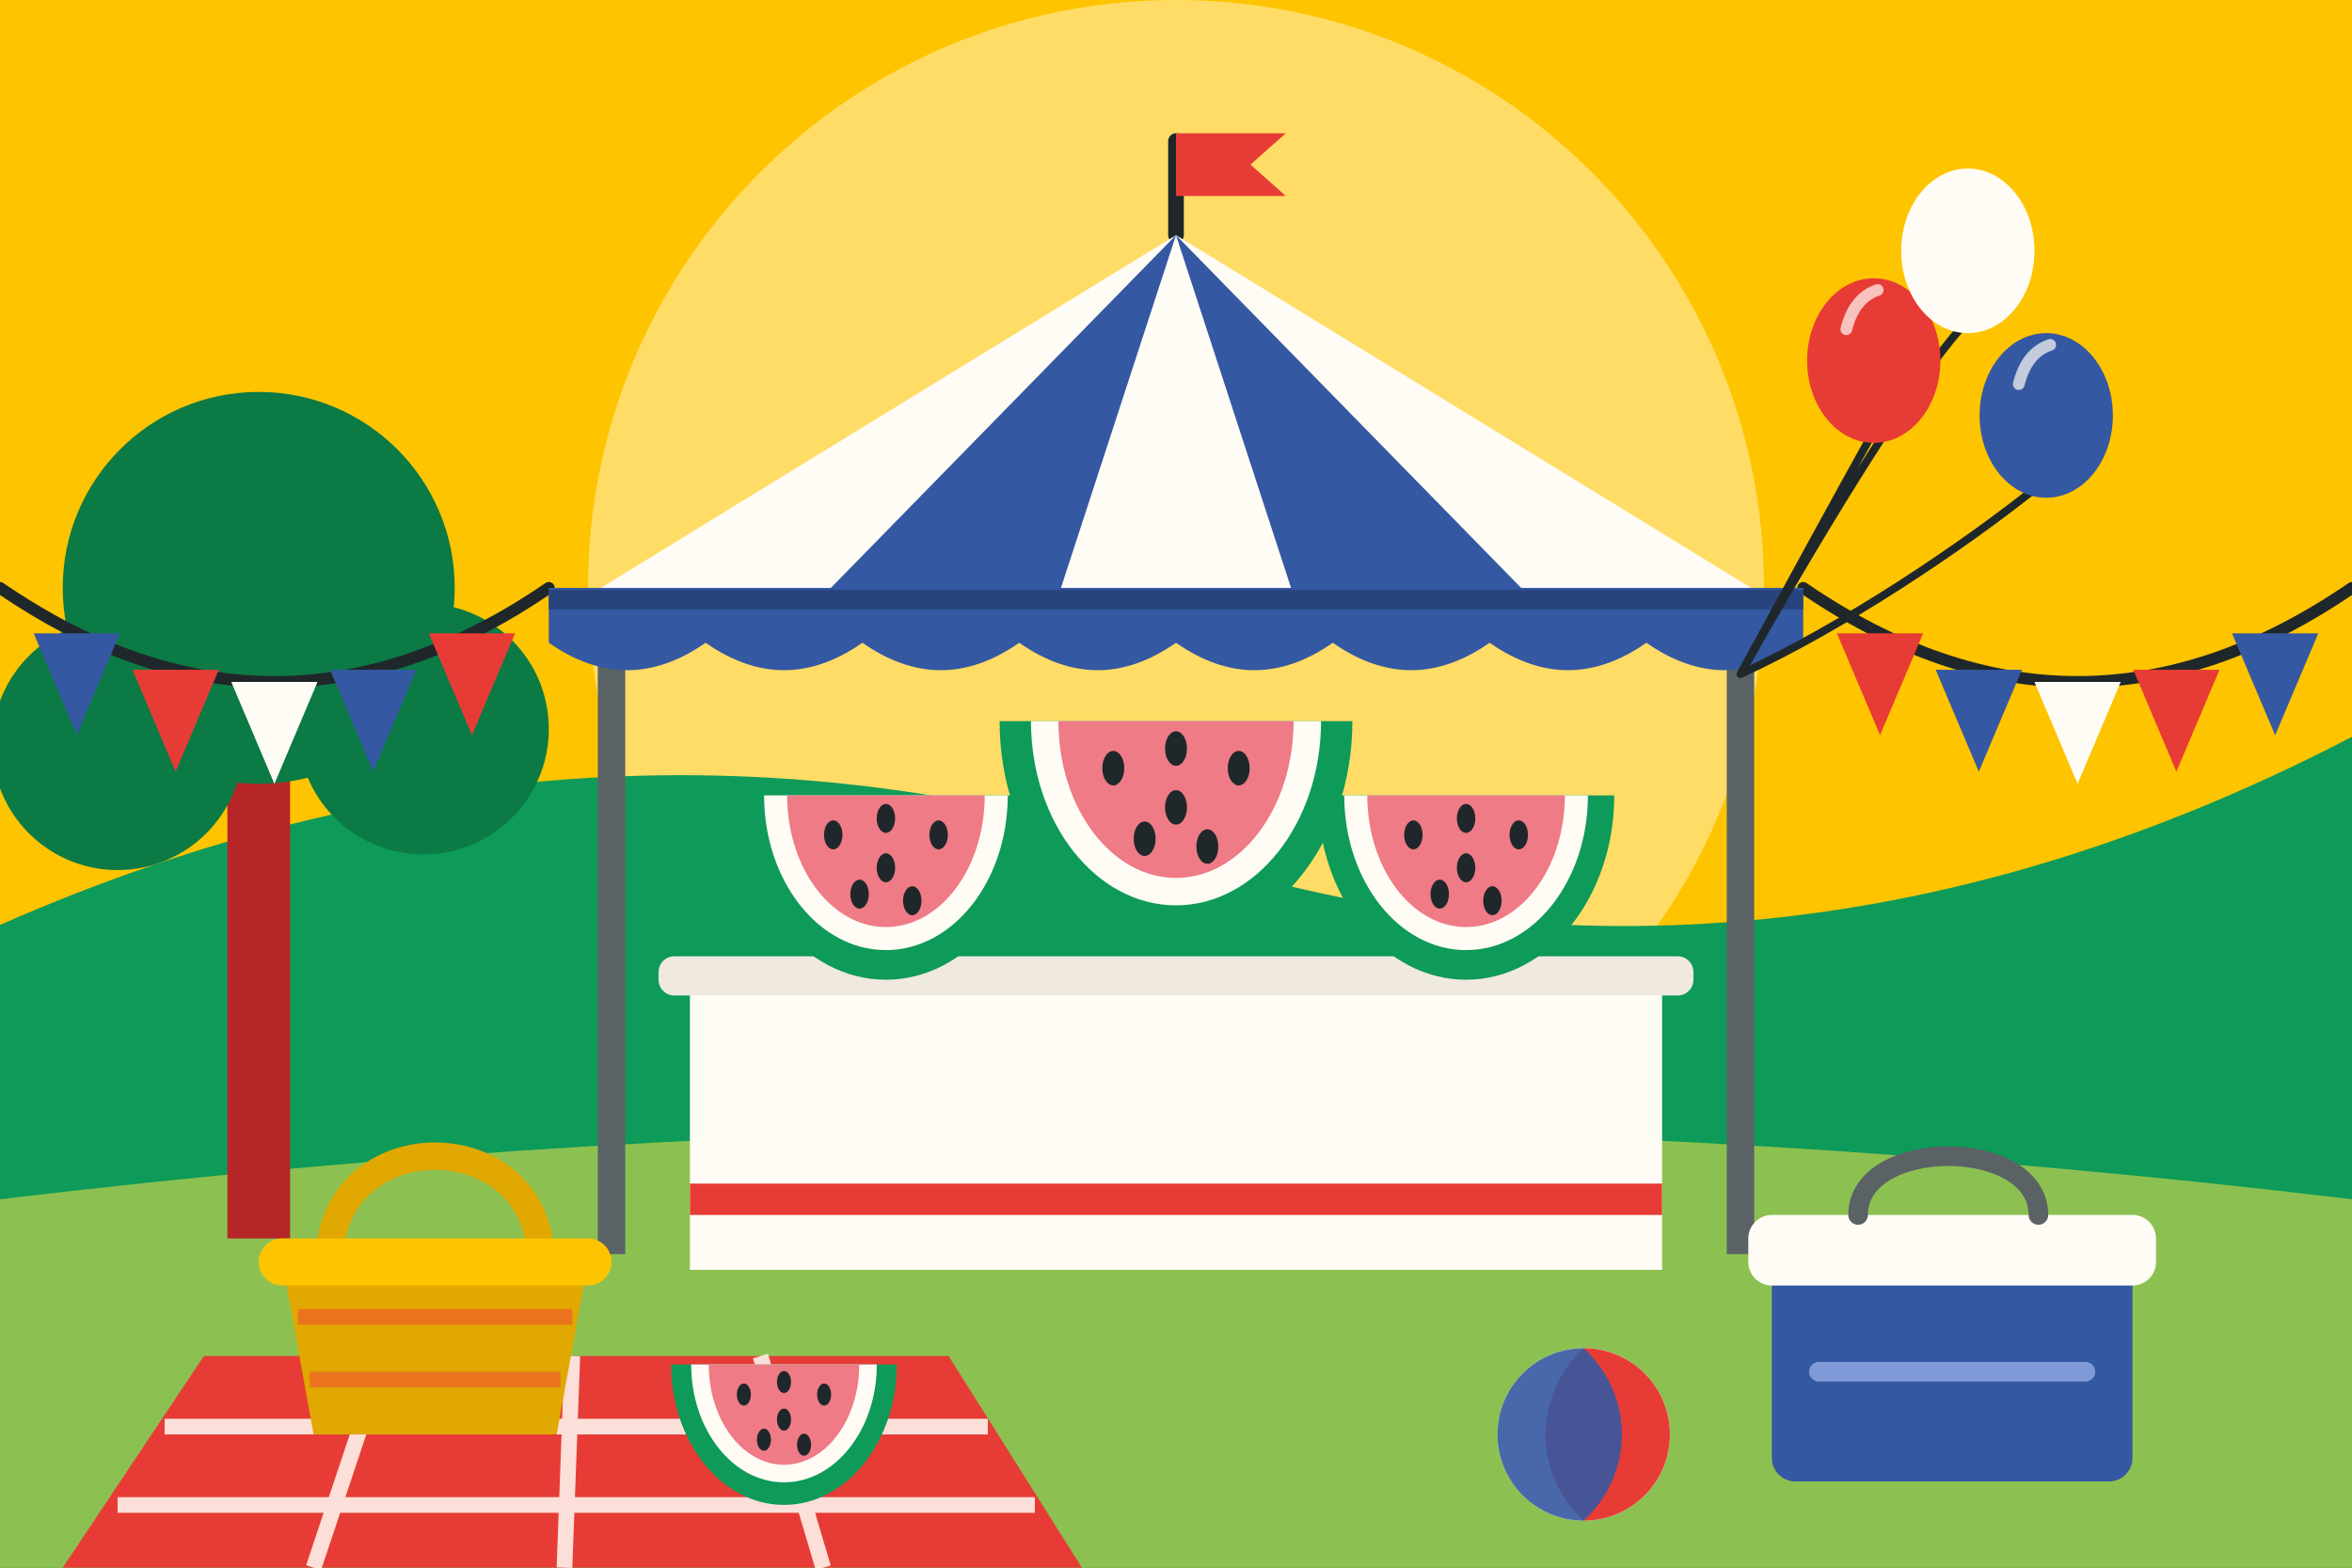
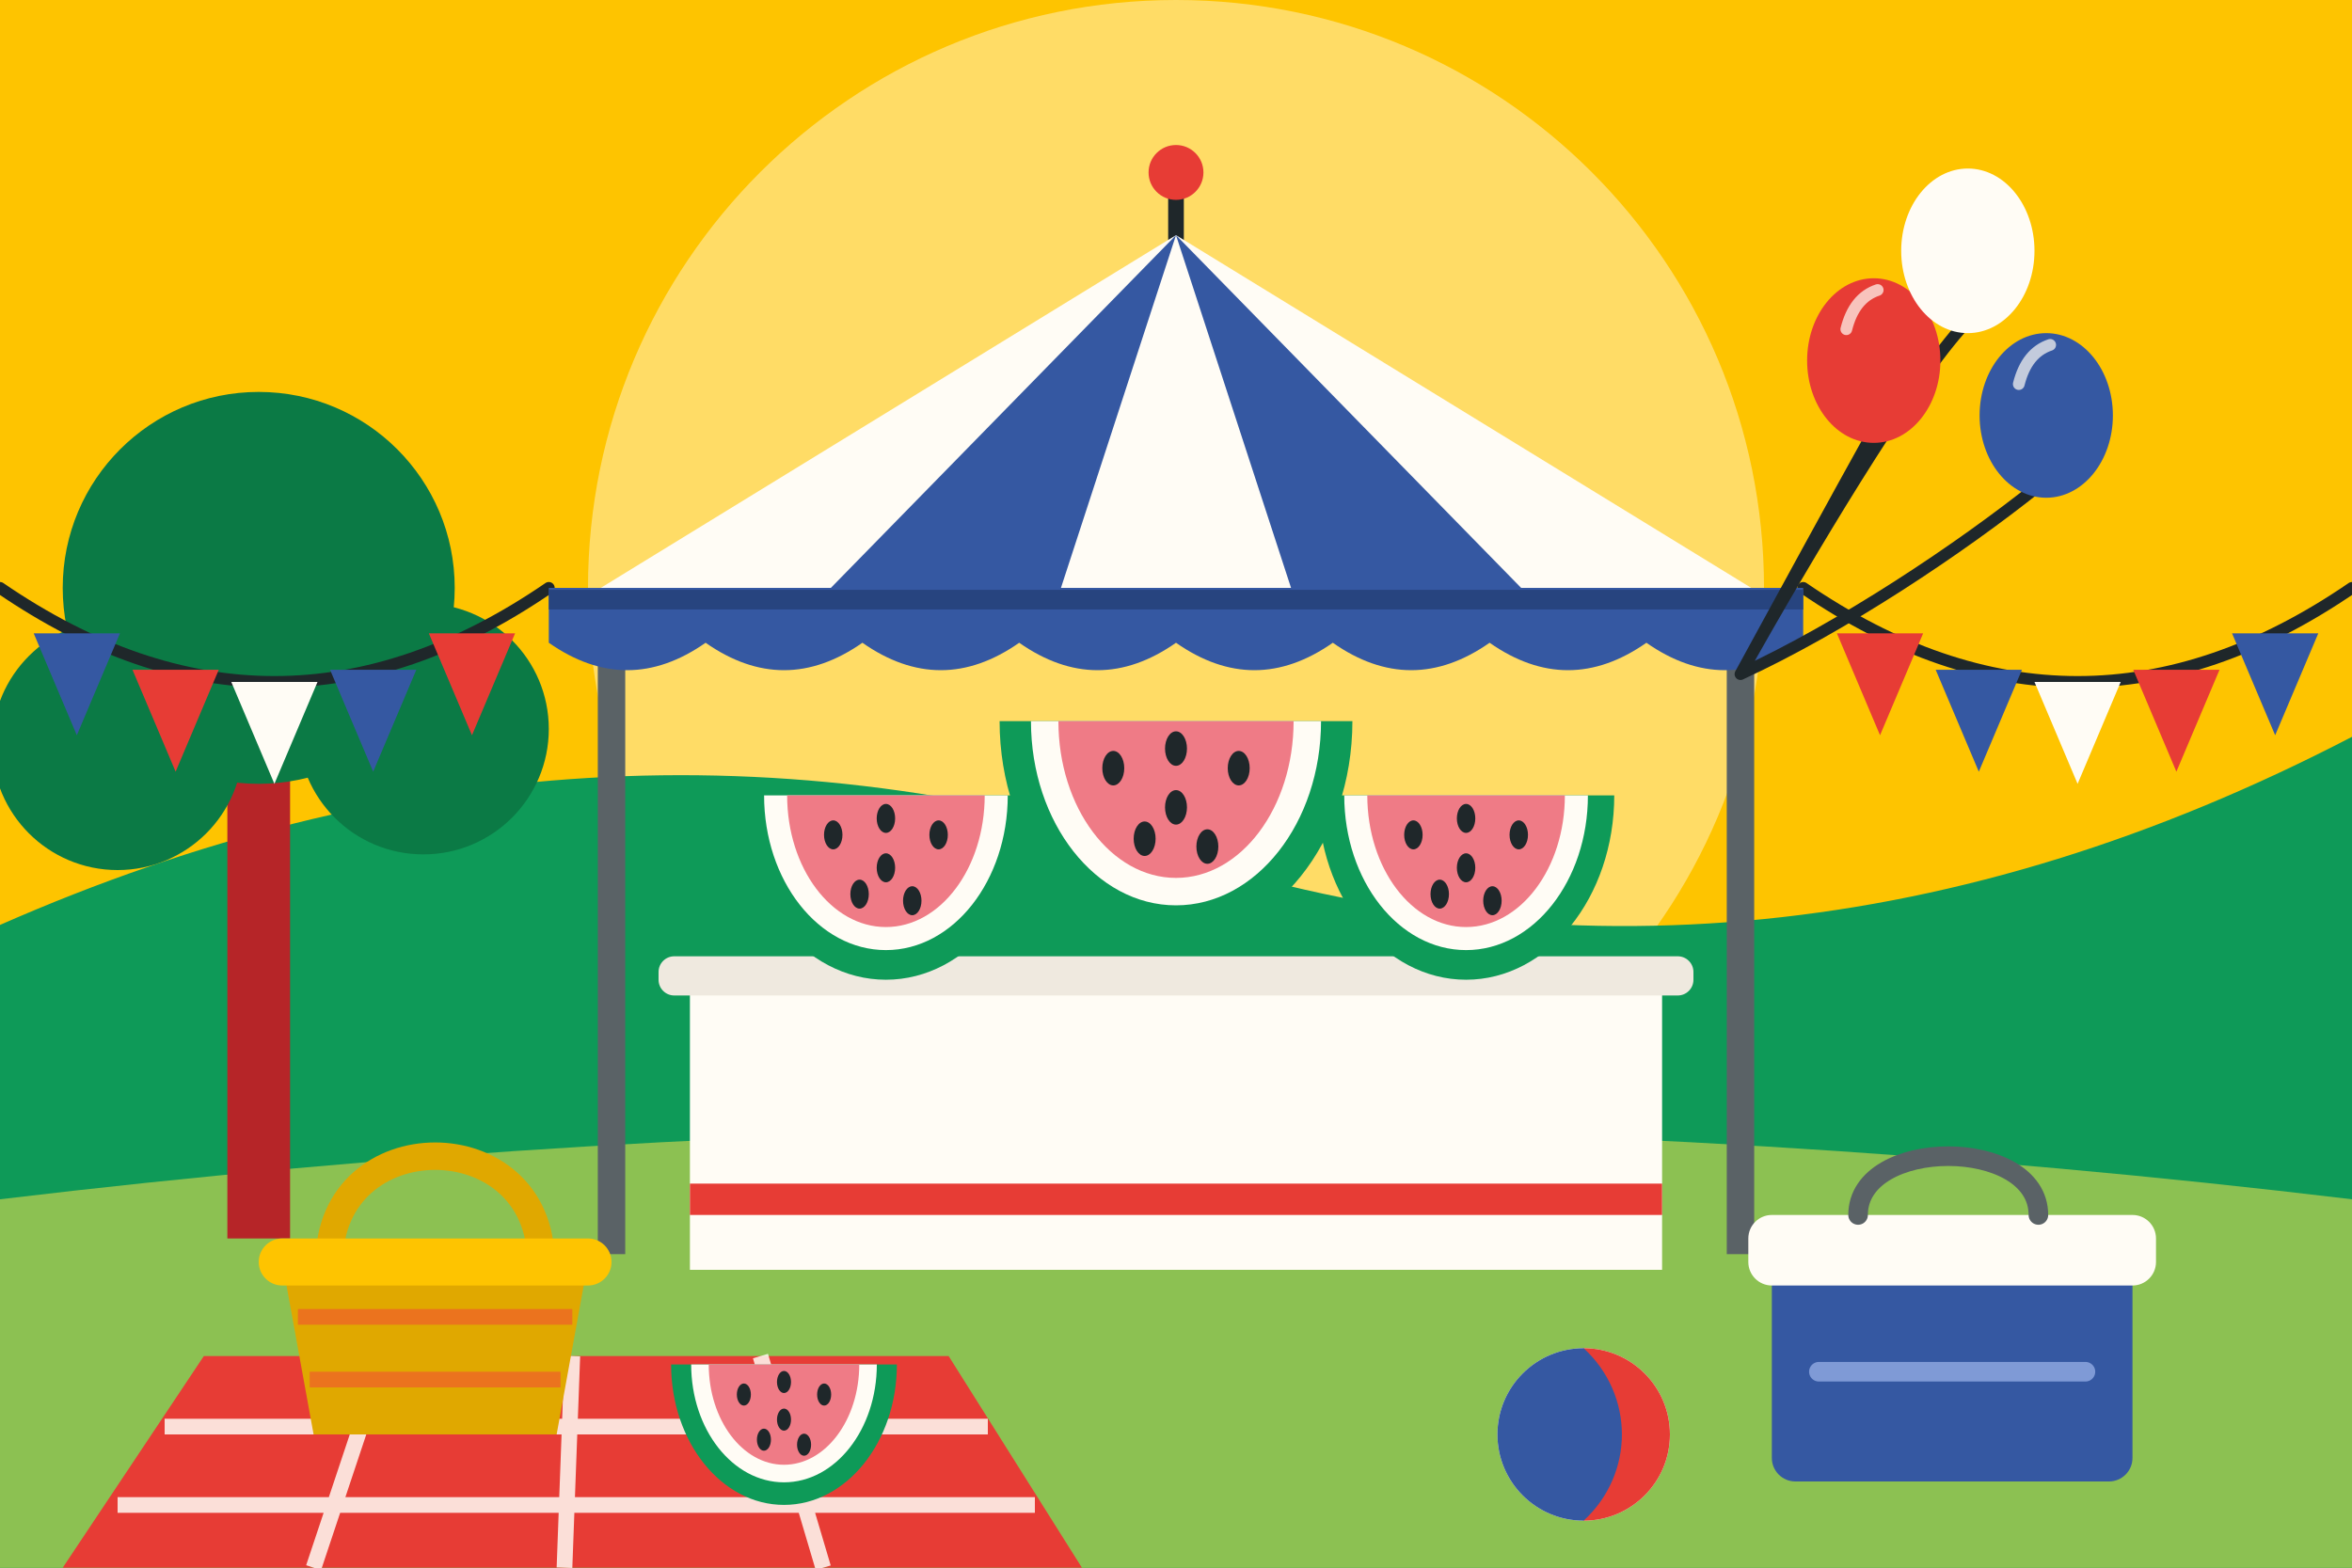
<svg xmlns="http://www.w3.org/2000/svg" viewBox="0 0 600 400">
  <rect x="0" y="0" width="600" height="400" fill="#fec400" />
  <circle cx="300" cy="150" r="150" fill="#ffdc66" />
  <path d="M0 236q150-66 300-18t300-30v212H0z" fill="#0e9a58" />
  <path d="M0 306q300-36 600 0v94H0z" fill="#8cc152" />
  <rect x="58" y="190" width="16" height="126" fill="#b62528" />
  <path d="M16 150a50 50 0 1 0 100 0a50 50 0 1 0 -100 0z" fill="#0b7a45" />
  <path d="M76 186a32 32 0 1 0 64 0a32 32 0 1 0 -64 0zM-2 190a32 32 0 1 0 64 0a32 32 0 1 0 -64 0z" fill="#0b7a45" />
  <path d="M140 150Q70 198 0 150M460 150Q530 198 600 150" fill="none" stroke="#1f272a" stroke-width="3" stroke-linecap="round" stroke-linejoin="round" />
-   <path d="M-11 0h22l-11 26z" fill="#e73c35" transform="translate(120.4 161.6)" />
-   <path d="M-11 0h22l-11 26z" fill="#e73c35" transform="translate(479.6 161.6)" />
-   <path d="M-11 0h22l-11 26z" fill="#3558a2" transform="translate(95.2 170.9)" />
-   <path d="M-11 0h22l-11 26z" fill="#3558a2" transform="translate(504.8 170.9)" />
-   <path d="M-11 0h22l-11 26z" fill="#fffcf5" transform="translate(70 174)" />
-   <path d="M-11 0h22l-11 26z" fill="#fffcf5" transform="translate(530 174)" />
-   <path d="M-11 0h22l-11 26z" fill="#e73c35" transform="translate(44.8 170.9)" />
-   <path d="M-11 0h22l-11 26z" fill="#e73c35" transform="translate(555.2 170.9)" />
-   <path d="M-11 0h22l-11 26z" fill="#3558a2" transform="translate(19.6 161.6)" />
-   <path d="M-11 0h22l-11 26z" fill="#3558a2" transform="translate(580.4 161.6)" />
-   <path d="M300 60v-24" fill="none" stroke="#1f272a" stroke-width="4" stroke-linecap="round" stroke-linejoin="round" />
-   <path d="M300 34h28l-9 8 9 8h-28z" fill="#e73c35" />
+   <path d="M109.4 161.6h22l-11 26zM468.6 161.6h22l-11 26zM33.8 170.9h22l-11 26zM544.2 170.9h22l-11 26z" fill="#e73c35" />
+   <path d="M84.2 170.9h22l-11 26zM493.8 170.9h22l-11 26zM8.6 161.6h22l-11 26zM569.4 161.6h22l-11 26z" fill="#3558a2" />
+   <path d="M59 174h22l-11 26zM519 174h22l-11 26z" fill="#fffcf5" />
+   <path d="M300 62v-16" fill="none" stroke="#1f272a" stroke-width="4" stroke-linecap="round" stroke-linejoin="round" />
+   <circle cx="300" cy="44" r="7" fill="#e73c35" />
  <path d="M156 168v152M444 168v152" fill="none" stroke="#5a6266" stroke-width="7" stroke-linecap="butt" stroke-linejoin="round" />
  <path d="M150 152l150-92 150 92z" fill="#fffcf5" />
  <path d="M300 60L210 152h60zM300 60l30 92h60z" fill="#3558a2" />
  <path d="M140 150h320v14q-20 14-40 0q-20 14-40 0q-20 14-40 0q-20 14-40 0q-20 14-40 0q-20 14-40 0q-20 14-40 0q-20 14-40 0z" fill="#3558a2" />
  <path d="M140 153h320" fill="none" stroke="#27447f" stroke-width="5" stroke-linecap="butt" stroke-linejoin="round" />
-   <path d="M444 172C456 150 468 128 478 110M444 172C470 160 500 140 520 124M444 172C462 140 486 100 500 84" fill="none" stroke="#1f272a" stroke-width="2" stroke-linecap="round" stroke-linejoin="round" />
+   <path d="M444 172C456 150 468 128 478 110M444 172C470 160 500 140 520 124M444 172C462 140 486 100 500 84" fill="none" stroke="#1f272a" stroke-width="3" stroke-linecap="round" stroke-linejoin="round" />
  <ellipse cx="478" cy="92" rx="17" ry="21" fill="#e73c35" />
  <ellipse cx="522" cy="106" rx="17" ry="21" fill="#3558a2" />
  <ellipse cx="502" cy="64" rx="17" ry="21" fill="#fffcf5" />
  <path d="M471 84q2-8 8-10M515 98q2-8 8-10" fill="none" stroke="#fffcf5" stroke-width="3" stroke-linecap="round" stroke-linejoin="round" opacity="0.7" />
  <rect x="176" y="250" width="248" height="74" fill="#fffcf5" />
  <path d="M176 306h248" fill="none" stroke="#e73c35" stroke-width="8" stroke-linecap="butt" stroke-linejoin="round" />
  <rect x="168" y="244" width="264" height="10" rx="4" fill="#efe9df" />
  <g transform="translate(250 158) scale(3.125)">
    <path d="M5 26H95A45 56 0 0 1 5 26Z" fill="#0e9a58" transform="scale(0.32)" />
    <path d="M13 26H87A37 47 0 0 1 13 26Z" fill="#fffcf5" transform="scale(0.32)" />
    <path d="M20 26H80A30 40 0 0 1 20 26Z" fill="#ef7b86" transform="scale(0.32)" />
    <ellipse cx="34" cy="38" rx="2.8" ry="4.4" fill="#1f272a" transform="scale(0.32)" />
    <ellipse cx="50" cy="48" rx="2.8" ry="4.4" fill="#1f272a" transform="scale(0.32)" />
    <ellipse cx="66" cy="38" rx="2.8" ry="4.4" fill="#1f272a" transform="scale(0.32)" />
    <ellipse cx="42" cy="56" rx="2.8" ry="4.4" fill="#1f272a" transform="scale(0.32)" />
    <ellipse cx="58" cy="58" rx="2.8" ry="4.4" fill="#1f272a" transform="scale(0.32)" />
    <ellipse cx="50" cy="33" rx="2.8" ry="4.4" fill="#1f272a" transform="scale(0.32)" />
  </g>
  <g transform="translate(184 181.1) scale(2.625)">
    <path d="M5 26H95A45 56 0 0 1 5 26Z" fill="#0e9a58" transform="scale(0.32)" />
    <path d="M13 26H87A37 47 0 0 1 13 26Z" fill="#fffcf5" transform="scale(0.32)" />
    <path d="M20 26H80A30 40 0 0 1 20 26Z" fill="#ef7b86" transform="scale(0.32)" />
    <ellipse cx="34" cy="38" rx="2.8" ry="4.4" fill="#1f272a" transform="scale(0.32)" />
    <ellipse cx="50" cy="48" rx="2.8" ry="4.4" fill="#1f272a" transform="scale(0.32)" />
    <ellipse cx="66" cy="38" rx="2.8" ry="4.4" fill="#1f272a" transform="scale(0.32)" />
    <ellipse cx="42" cy="56" rx="2.8" ry="4.4" fill="#1f272a" transform="scale(0.32)" />
    <ellipse cx="58" cy="58" rx="2.8" ry="4.4" fill="#1f272a" transform="scale(0.32)" />
    <ellipse cx="50" cy="33" rx="2.8" ry="4.4" fill="#1f272a" transform="scale(0.32)" />
  </g>
  <g transform="translate(332 181.1) scale(2.625)">
    <path d="M5 26H95A45 56 0 0 1 5 26Z" fill="#0e9a58" transform="scale(0.32)" />
    <path d="M13 26H87A37 47 0 0 1 13 26Z" fill="#fffcf5" transform="scale(0.32)" />
    <path d="M20 26H80A30 40 0 0 1 20 26Z" fill="#ef7b86" transform="scale(0.32)" />
    <ellipse cx="34" cy="38" rx="2.8" ry="4.4" fill="#1f272a" transform="scale(0.32)" />
    <ellipse cx="50" cy="48" rx="2.8" ry="4.4" fill="#1f272a" transform="scale(0.32)" />
    <ellipse cx="66" cy="38" rx="2.8" ry="4.4" fill="#1f272a" transform="scale(0.32)" />
    <ellipse cx="42" cy="56" rx="2.8" ry="4.4" fill="#1f272a" transform="scale(0.32)" />
    <ellipse cx="58" cy="58" rx="2.8" ry="4.4" fill="#1f272a" transform="scale(0.32)" />
    <ellipse cx="50" cy="33" rx="2.8" ry="4.4" fill="#1f272a" transform="scale(0.32)" />
  </g>
  <path d="M52 346h190l34 54H16z" fill="#e73c35" />
  <path d="M98 346l-18 54M146 346l-2 54M194 346l16 54M42 364h210M30 384h234" fill="none" stroke="#fffcf5" stroke-width="4" stroke-linecap="butt" stroke-linejoin="round" opacity="0.85" />
  <path d="M84 322c0-36 54-36 54 0" fill="none" stroke="#e0a800" stroke-width="7" stroke-linecap="round" stroke-linejoin="round" />
  <path d="M72 322h78l-8 44H80z" fill="#e0a800" />
  <path d="M76 336h70M79 352h64" fill="none" stroke="#ee6525" stroke-width="4" stroke-linecap="butt" stroke-linejoin="round" opacity="0.8" />
  <rect x="66" y="316" width="90" height="12" rx="6" fill="#fec400" />
  <g transform="translate(168 331.5) scale(2)">
    <path d="M5 26H95A45 56 0 0 1 5 26Z" fill="#0e9a58" transform="scale(0.32)" />
    <path d="M13 26H87A37 47 0 0 1 13 26Z" fill="#fffcf5" transform="scale(0.32)" />
    <path d="M20 26H80A30 40 0 0 1 20 26Z" fill="#ef7b86" transform="scale(0.32)" />
    <ellipse cx="34" cy="38" rx="2.8" ry="4.4" fill="#1f272a" transform="scale(0.32)" />
    <ellipse cx="50" cy="48" rx="2.8" ry="4.4" fill="#1f272a" transform="scale(0.32)" />
    <ellipse cx="66" cy="38" rx="2.8" ry="4.4" fill="#1f272a" transform="scale(0.32)" />
    <ellipse cx="42" cy="56" rx="2.8" ry="4.4" fill="#1f272a" transform="scale(0.32)" />
    <ellipse cx="58" cy="58" rx="2.8" ry="4.4" fill="#1f272a" transform="scale(0.32)" />
    <ellipse cx="50" cy="33" rx="2.8" ry="4.4" fill="#1f272a" transform="scale(0.32)" />
  </g>
  <rect x="452" y="322" width="92" height="56" rx="6" fill="#3558a2" />
  <rect x="446" y="310" width="104" height="18" rx="6" fill="#fffcf5" />
  <path d="M474 310c0-20 46-20 46 0" fill="none" stroke="#5a6266" stroke-width="5" stroke-linecap="round" stroke-linejoin="round" />
  <path d="M464 350h68" fill="none" stroke="#7f9ad6" stroke-width="5" stroke-linecap="round" stroke-linejoin="round" />
  <circle cx="404" cy="366" r="22" fill="#fffcf5" />
  <path d="M404 344a22 22 0 0 1 0 44c-13-12-13-32 0-44z" fill="#e73c35" />
-   <path d="M404 344a22 22 0 0 0 0 44c13-12 13-32 0-44z" fill="#3558a2" opacity="0.9" />
+   <path d="M404 344a22 22 0 0 0 0 44c13-12 13-32 0-44z" fill="#3558a2" />
</svg>
